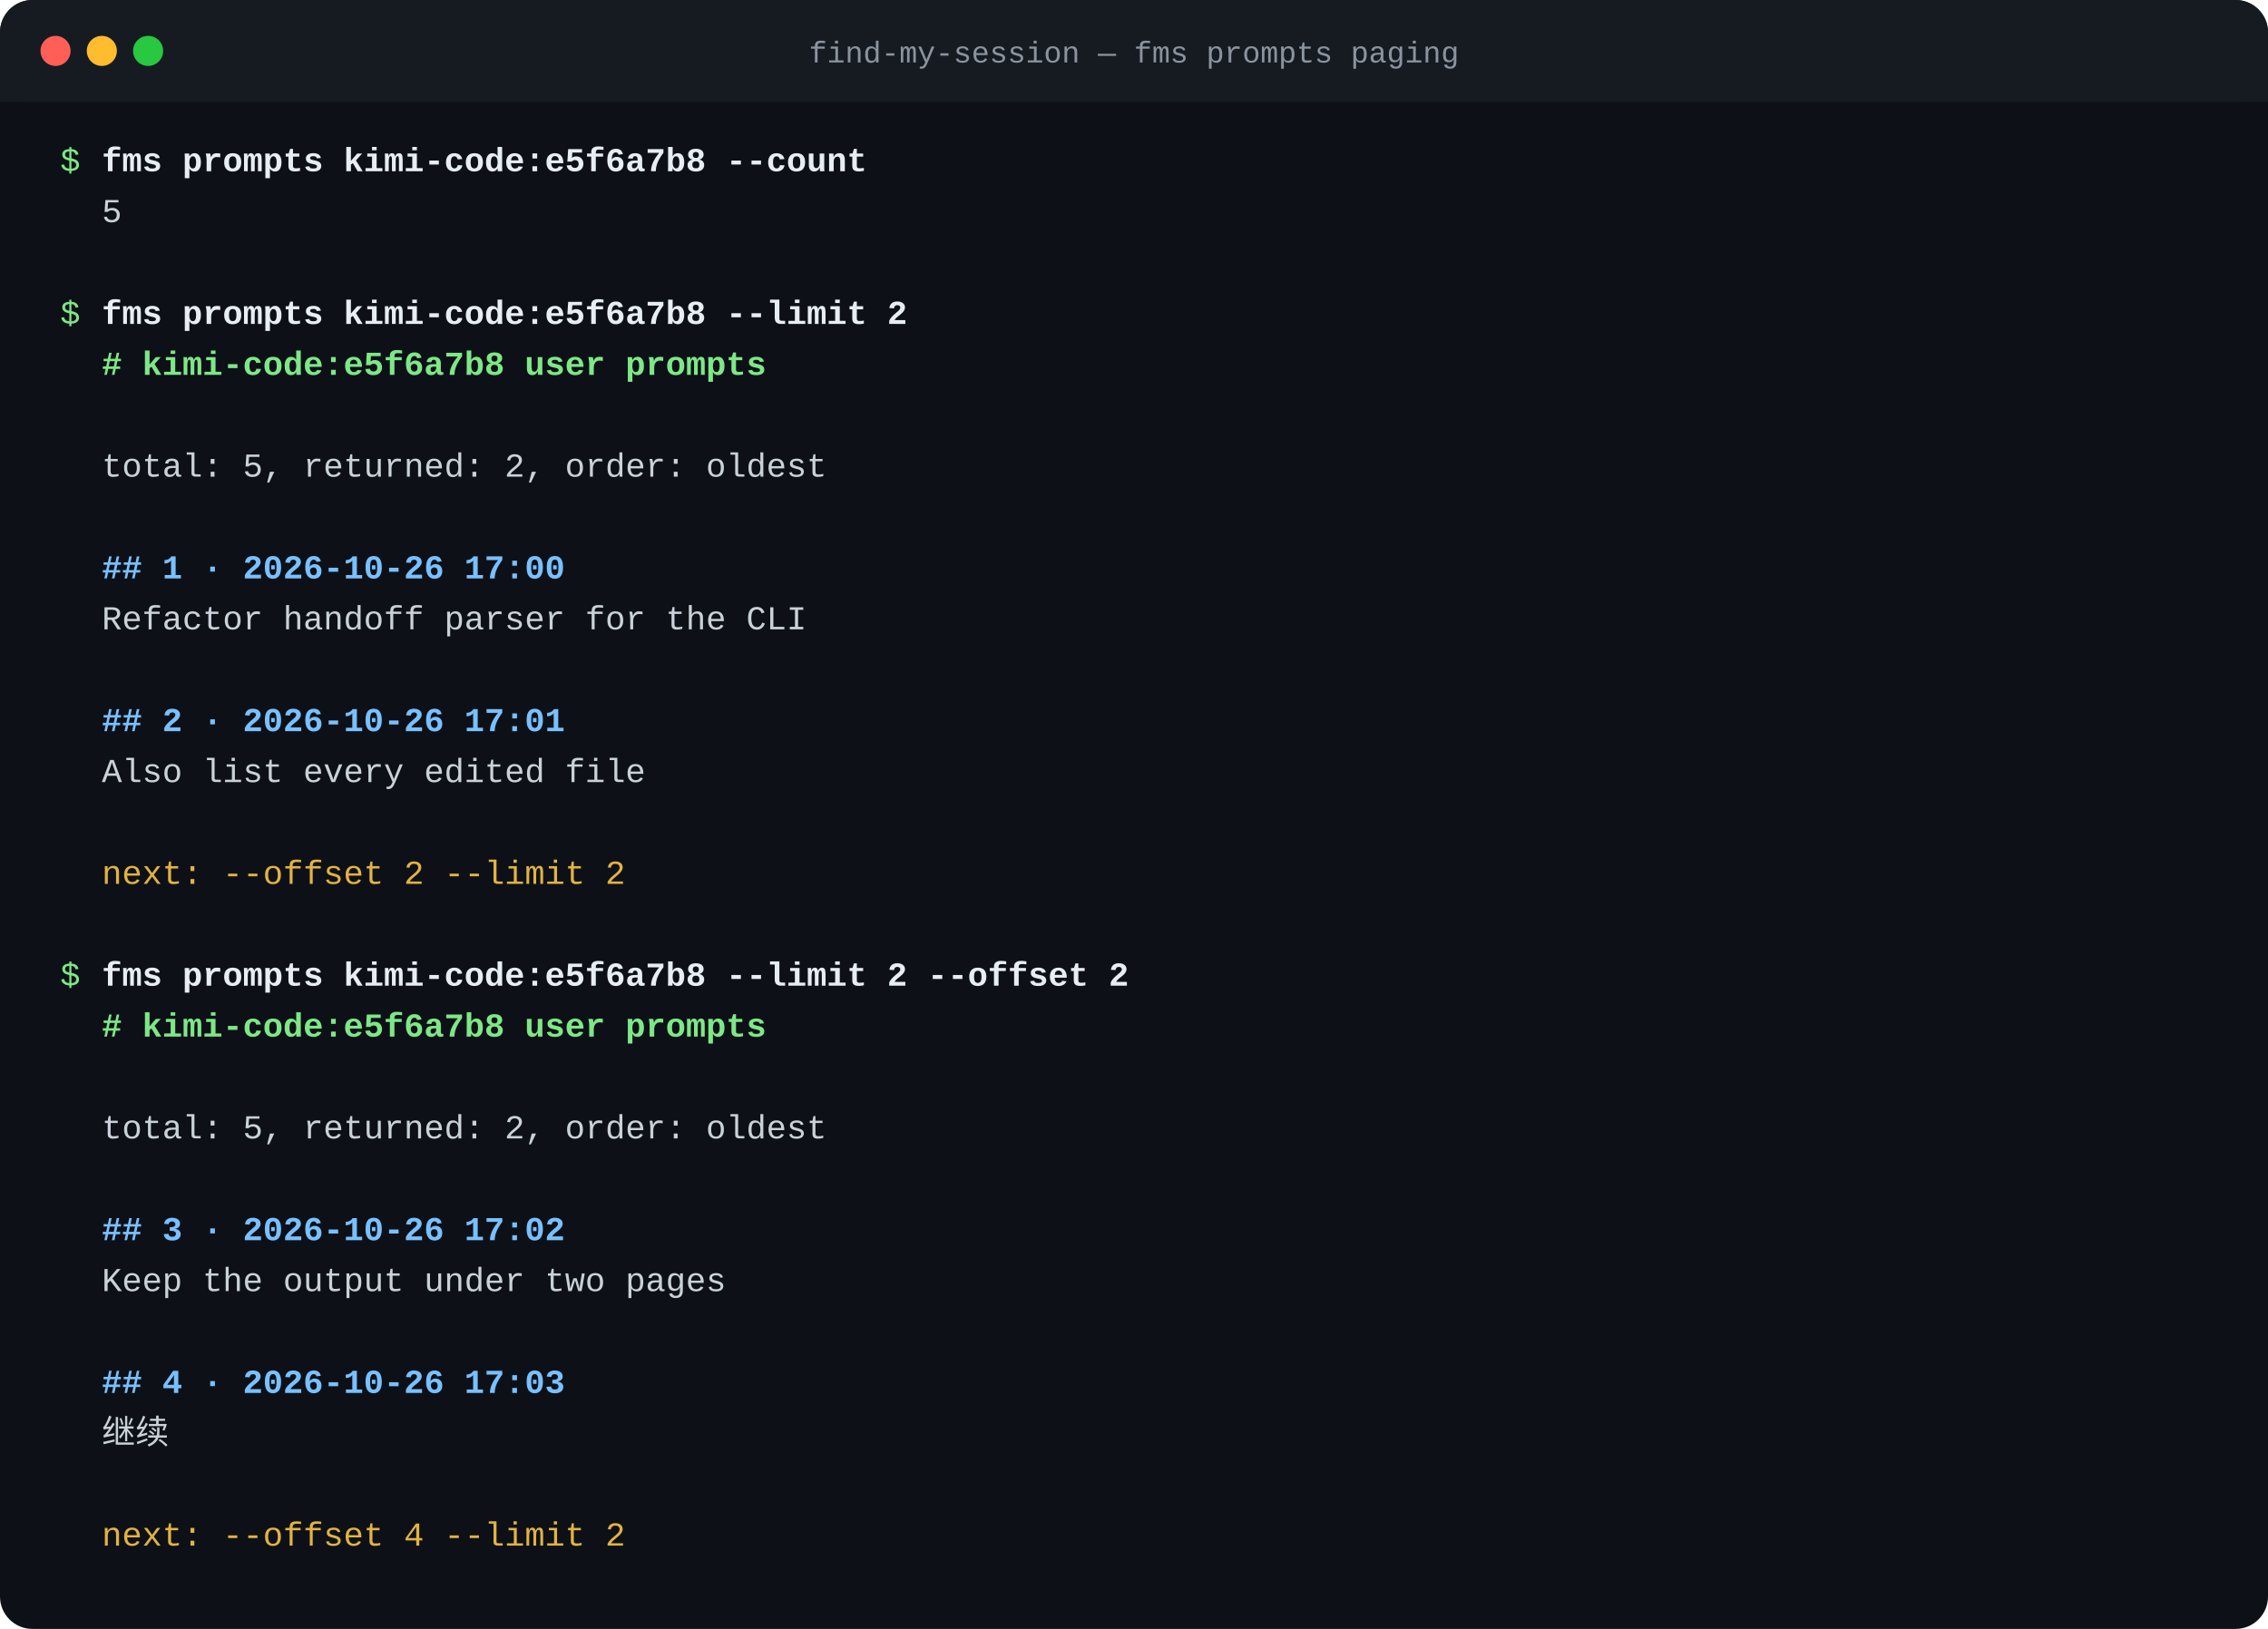
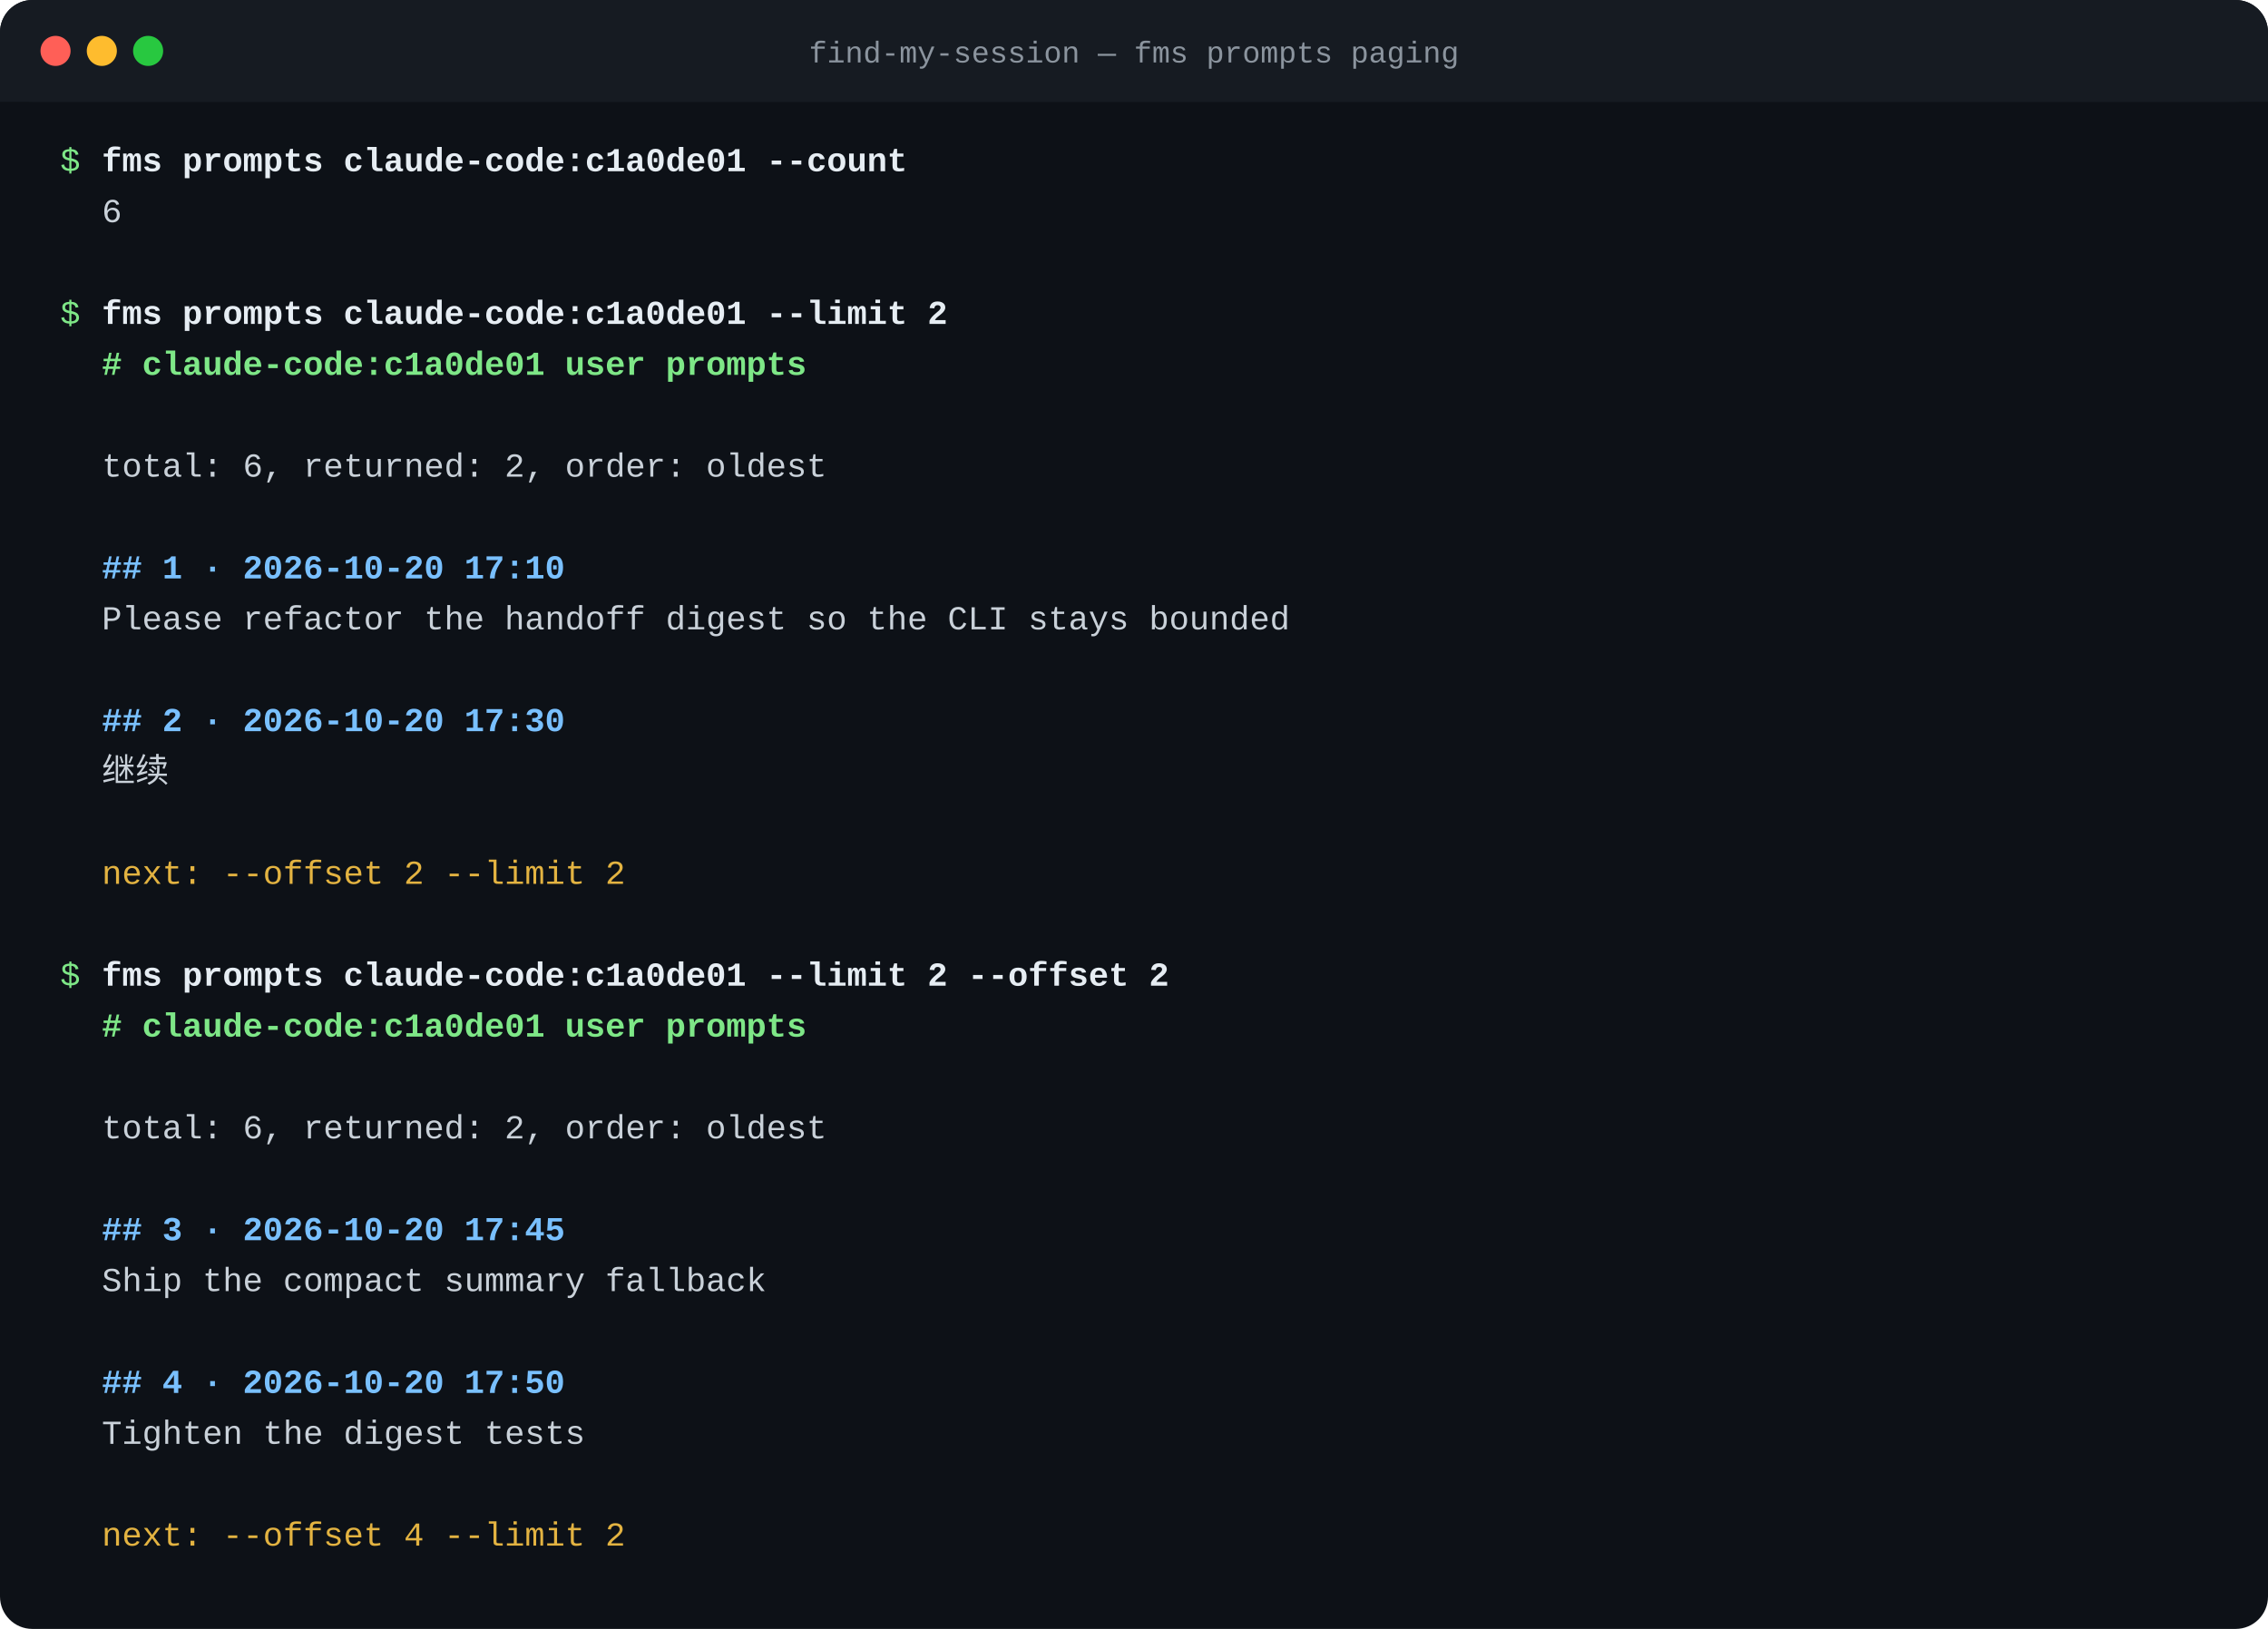
<svg xmlns="http://www.w3.org/2000/svg" width="980" height="704" viewBox="0 0 980 704" role="img" aria-label="fms prompts count and paging in a terminal">
  <rect width="980" height="704" rx="14" fill="#0d1117" />
  <rect width="980" height="44" rx="14" fill="#161b22" />
  <rect y="30" width="980" height="14" fill="#161b22" />
  <circle cx="24" cy="22" r="6.5" fill="#ff5f57" />
  <circle cx="44" cy="22" r="6.5" fill="#febc2e" />
  <circle cx="64" cy="22" r="6.5" fill="#28c840" />
  <text x="490" y="27" text-anchor="middle" font-family="SFMono-Regular, Menlo, Consolas, 'Liberation Mono', monospace" font-size="13" fill="#8b949e">find-my-session — fms prompts paging</text>
  <g xml:space="preserve" font-family="SFMono-Regular, Menlo, Consolas, 'Liberation Mono', monospace" font-size="14.5">
    <text x="26" y="74" fill="#7ee787">$</text>
-     <text x="44" y="74" fill="#e6edf3" font-weight="600">fms prompts kimi-code:e5f6a7b8 --count</text>
-     <text x="44" y="96" fill="#c9d1d9">5</text>
+     <text x="44" y="74" fill="#e6edf3" font-weight="600">fms prompts claude-code:c1a0de01 --count</text>
+     <text x="44" y="96" fill="#c9d1d9">6</text>
    <text x="26" y="140" fill="#7ee787">$</text>
-     <text x="44" y="140" fill="#e6edf3" font-weight="600">fms prompts kimi-code:e5f6a7b8 --limit 2</text>
-     <text x="44" y="162" fill="#7ee787" font-weight="600"># kimi-code:e5f6a7b8 user prompts</text>
-     <text x="44" y="206" fill="#c9d1d9">total: 5, returned: 2, order: oldest</text>
-     <text x="44" y="250" fill="#79c0ff" font-weight="600">## 1 · 2026-10-26 17:00</text>
-     <text x="44" y="272" fill="#c9d1d9">Refactor handoff parser for the CLI</text>
-     <text x="44" y="316" fill="#79c0ff" font-weight="600">## 2 · 2026-10-26 17:01</text>
-     <text x="44" y="338" fill="#c9d1d9">Also list every edited file</text>
+     <text x="44" y="140" fill="#e6edf3" font-weight="600">fms prompts claude-code:c1a0de01 --limit 2</text>
+     <text x="44" y="162" fill="#7ee787" font-weight="600"># claude-code:c1a0de01 user prompts</text>
+     <text x="44" y="206" fill="#c9d1d9">total: 6, returned: 2, order: oldest</text>
+     <text x="44" y="250" fill="#79c0ff" font-weight="600">## 1 · 2026-10-20 17:10</text>
+     <text x="44" y="272" fill="#c9d1d9">Please refactor the handoff digest so the CLI stays bounded</text>
+     <text x="44" y="316" fill="#79c0ff" font-weight="600">## 2 · 2026-10-20 17:30</text>
+     <text x="44" y="338" fill="#c9d1d9">继续</text>
    <text x="44" y="382" fill="#e3b341">next: --offset 2 --limit 2</text>
    <text x="26" y="426" fill="#7ee787">$</text>
-     <text x="44" y="426" fill="#e6edf3" font-weight="600">fms prompts kimi-code:e5f6a7b8 --limit 2 --offset 2</text>
-     <text x="44" y="448" fill="#7ee787" font-weight="600"># kimi-code:e5f6a7b8 user prompts</text>
-     <text x="44" y="492" fill="#c9d1d9">total: 5, returned: 2, order: oldest</text>
-     <text x="44" y="536" fill="#79c0ff" font-weight="600">## 3 · 2026-10-26 17:02</text>
-     <text x="44" y="558" fill="#c9d1d9">Keep the output under two pages</text>
-     <text x="44" y="602" fill="#79c0ff" font-weight="600">## 4 · 2026-10-26 17:03</text>
-     <text x="44" y="624" fill="#c9d1d9">继续</text>
+     <text x="44" y="426" fill="#e6edf3" font-weight="600">fms prompts claude-code:c1a0de01 --limit 2 --offset 2</text>
+     <text x="44" y="448" fill="#7ee787" font-weight="600"># claude-code:c1a0de01 user prompts</text>
+     <text x="44" y="492" fill="#c9d1d9">total: 6, returned: 2, order: oldest</text>
+     <text x="44" y="536" fill="#79c0ff" font-weight="600">## 3 · 2026-10-20 17:45</text>
+     <text x="44" y="558" fill="#c9d1d9">Ship the compact summary fallback</text>
+     <text x="44" y="602" fill="#79c0ff" font-weight="600">## 4 · 2026-10-20 17:50</text>
+     <text x="44" y="624" fill="#c9d1d9">Tighten the digest tests</text>
    <text x="44" y="668" fill="#e3b341">next: --offset 4 --limit 2</text>
  </g>
</svg>
